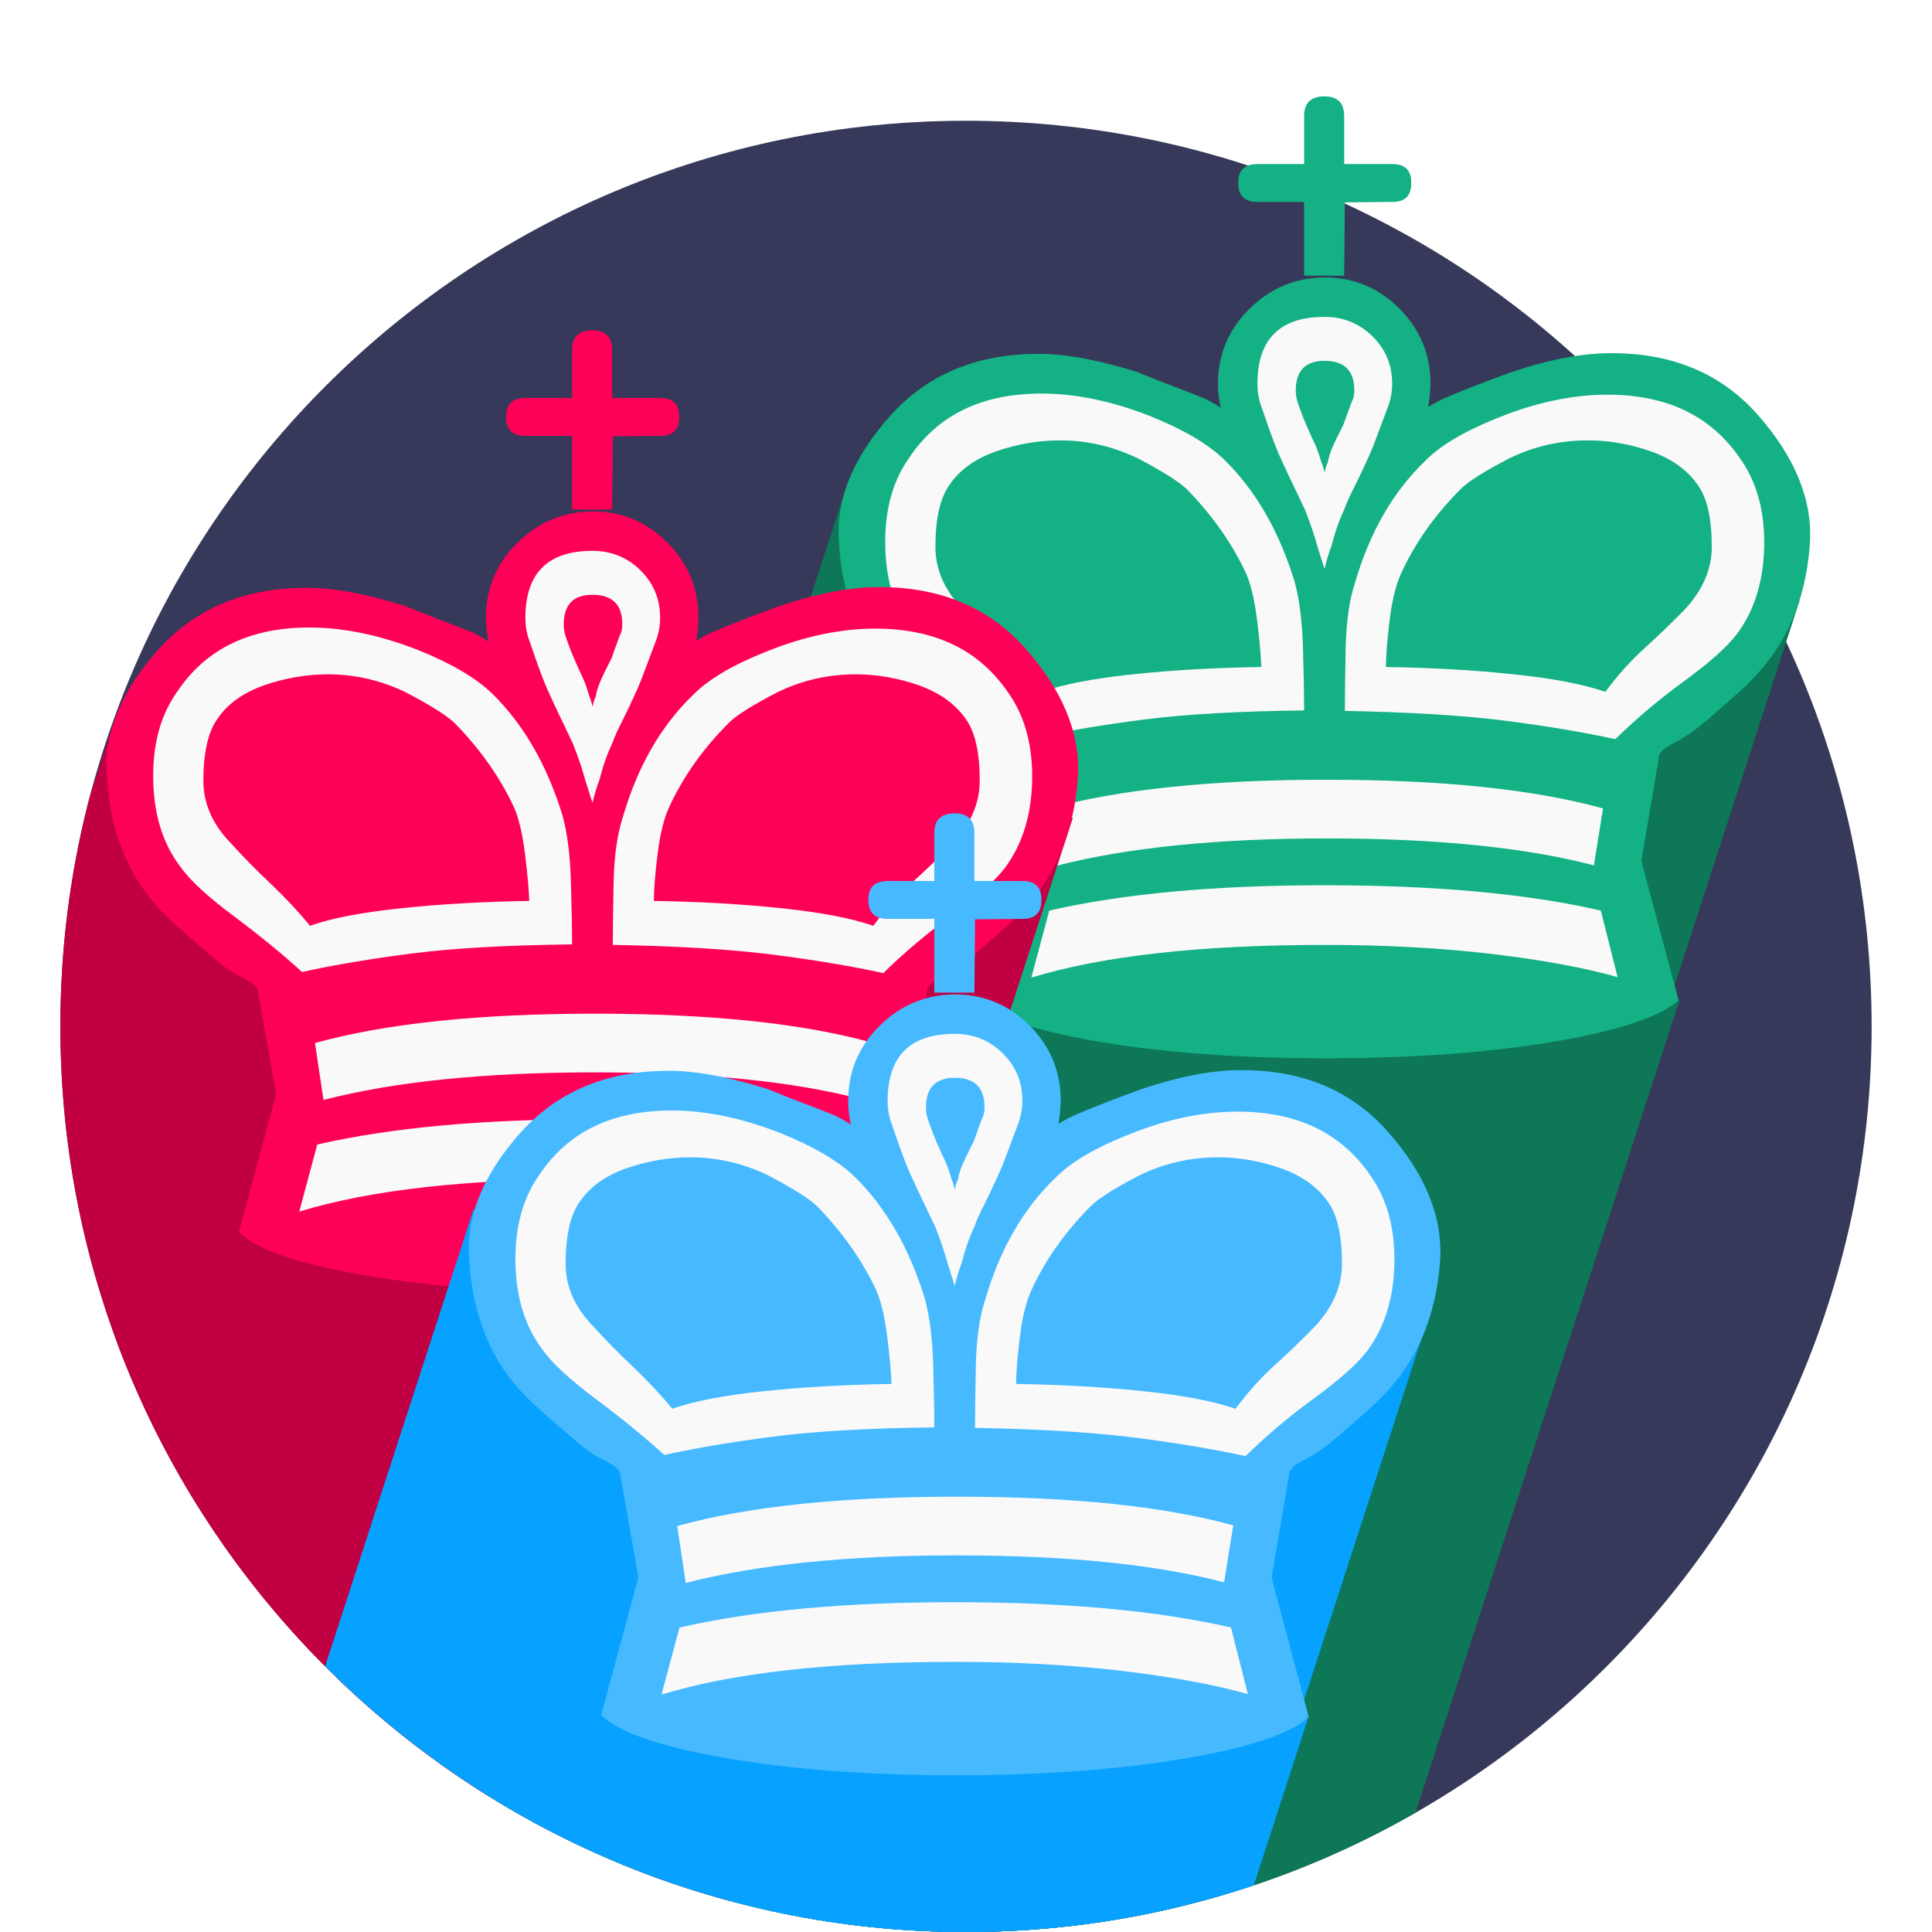
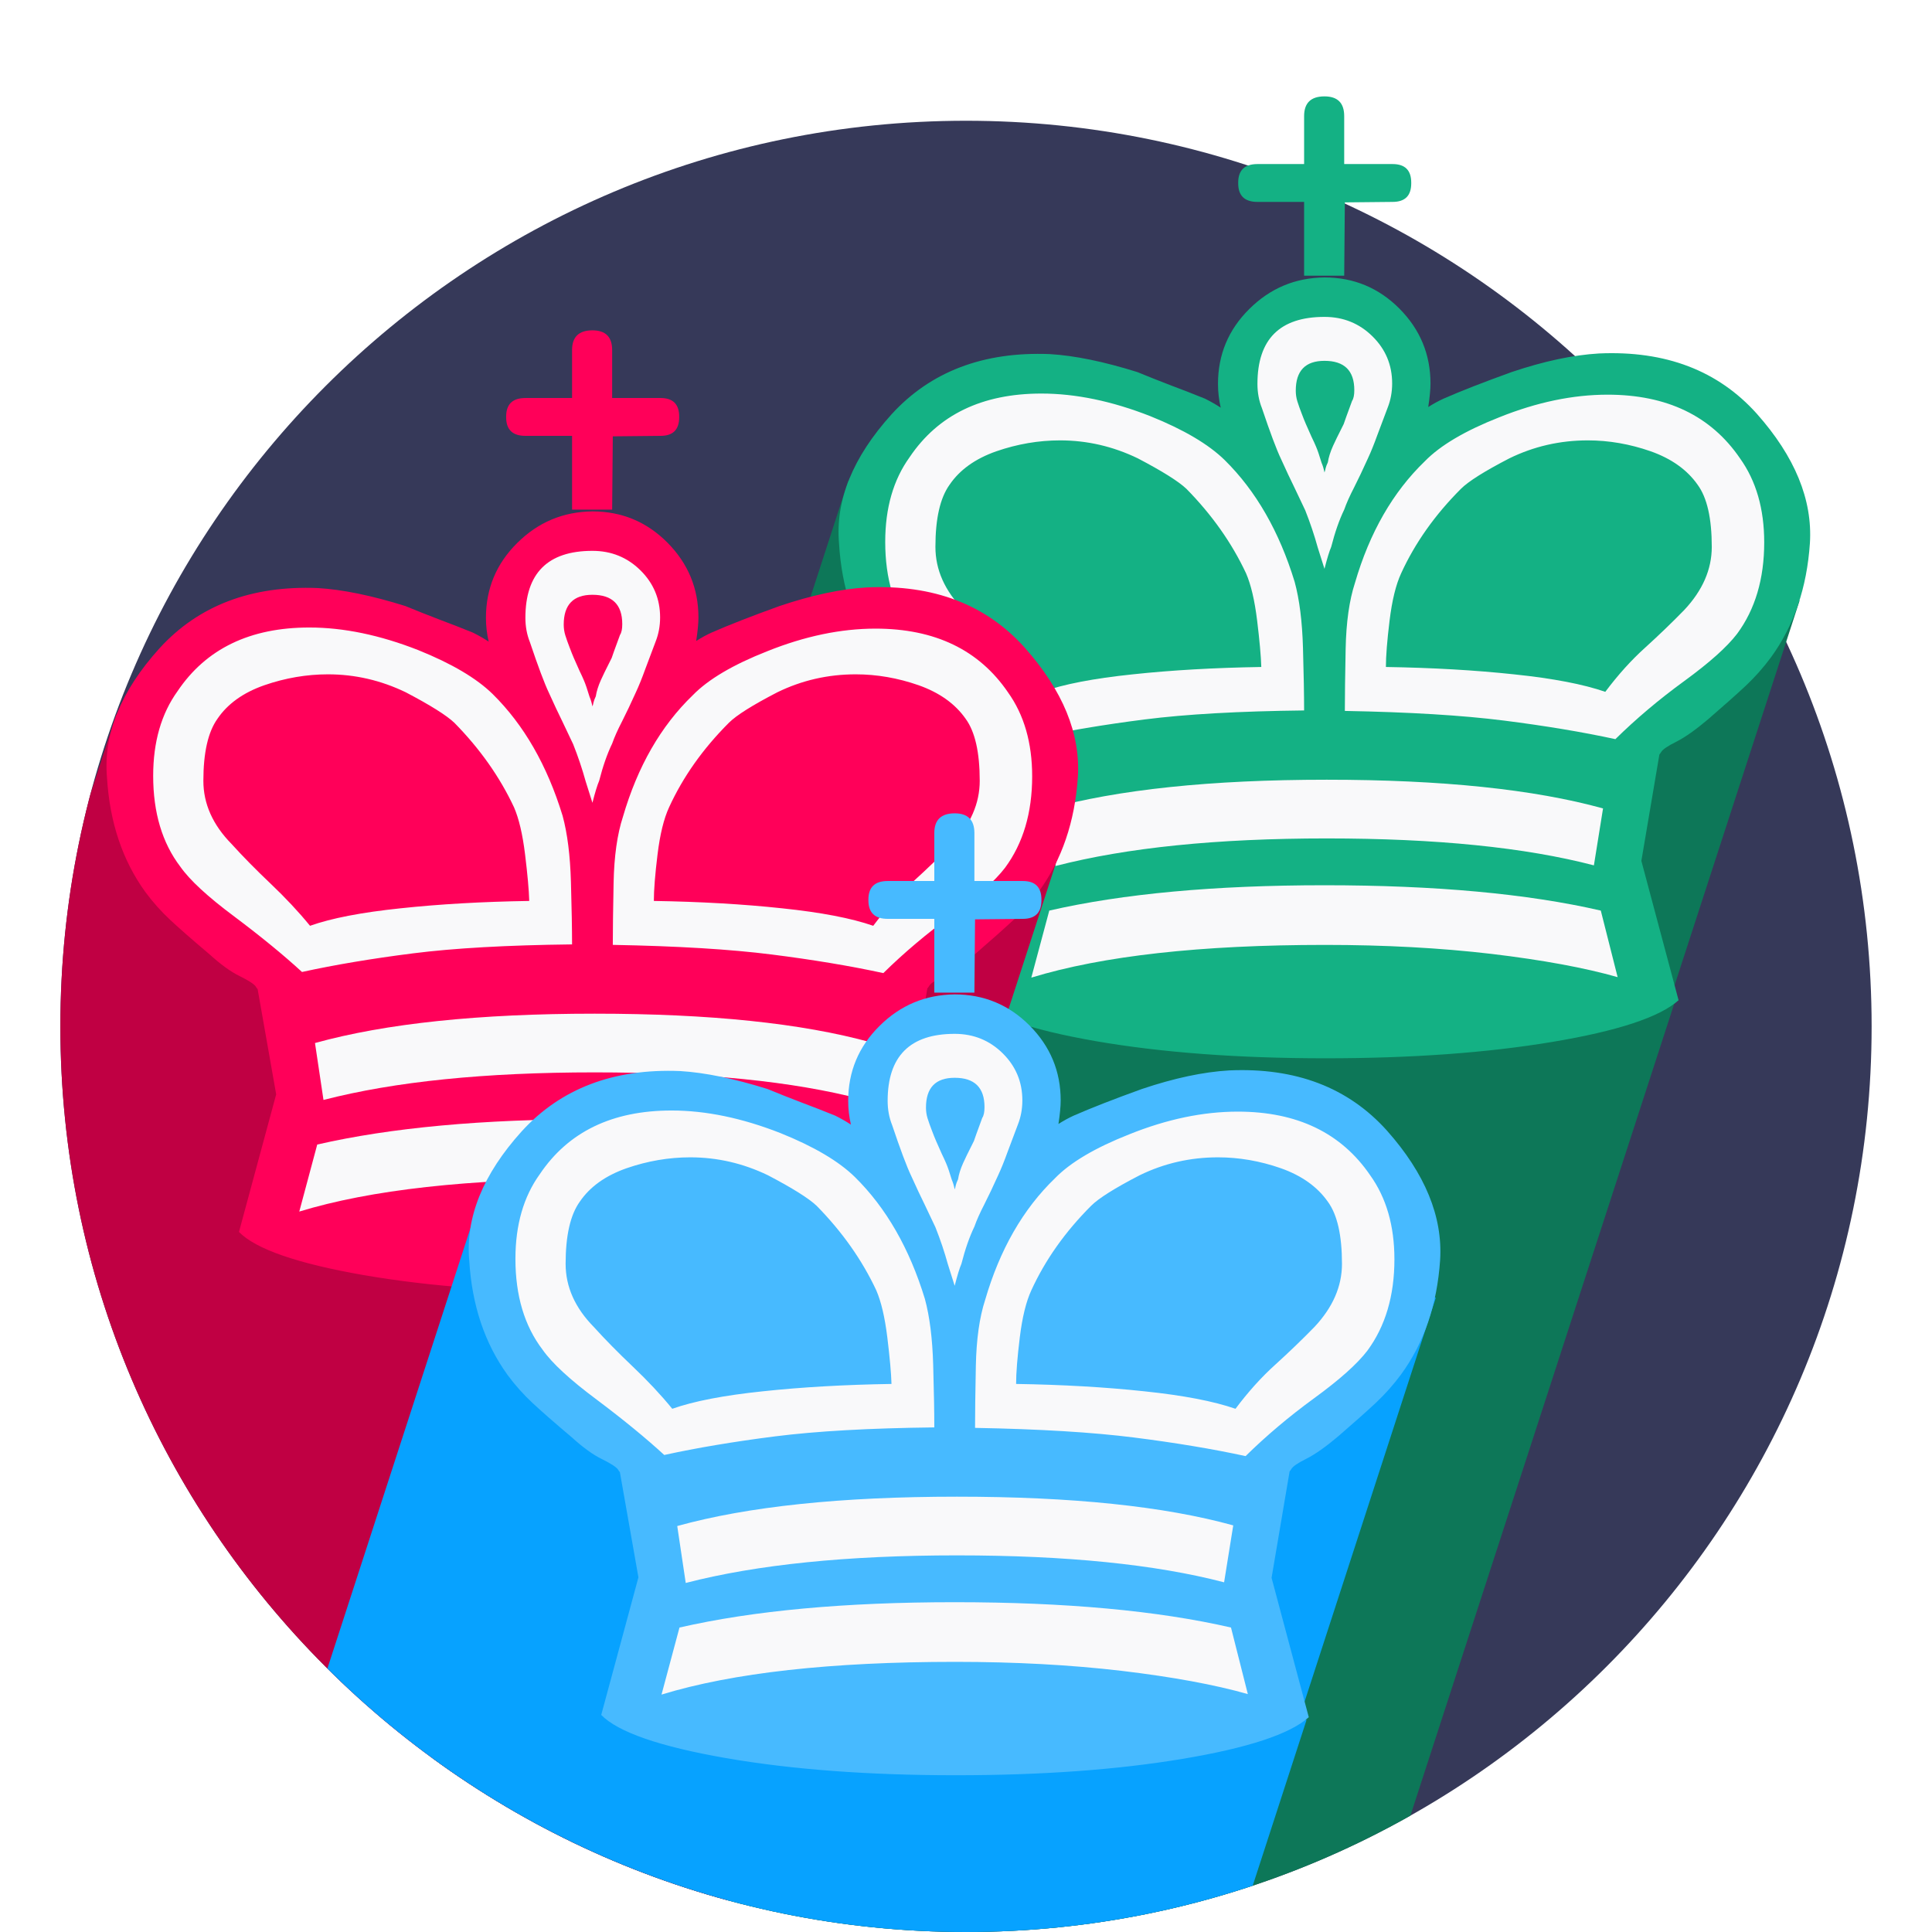
<svg xmlns="http://www.w3.org/2000/svg" height="512" width="512">
  <defs>
-     <g id="c">
+     <g id="d">
      <path d="M13.96-9.77l2.32-8.58-1.16-6.58q-.04 0-.11-.14-.17-.24-1-.65-.83-.4-1.92-1.39-1.54-1.3-2.4-2.1-.87-.81-1.57-1.76-2.14-2.96-2.39-7.14-.35-4.04 3.27-8.05 3.66-4.01 9.88-3.76 2.32.14 5.45 1.12 1.02.42 2.09.83 1.07.4 2.13.83.56.28.98.56-.17-.74-.17-1.48 0-2.74 1.95-4.67 1.95-1.94 4.69-1.97 2.74 0 4.68 1.95 1.93 1.95 1.93 4.66 0 .56-.14 1.47.49-.31.95-.52 1.62-.71 4.25-1.66 3.03-1.02 5.45-1.16 6.22-.28 9.84 3.76 3.56 4.01 3.31 8.06-.28 4.18-2.43 7.13-.7.95-1.58 1.78-.88.82-2.35 2.09-1.16.98-1.97 1.39-.81.4-.95.65-.04.07-.07.1-.04.04-.04.07l-1.12 6.61 2.32 8.69q-1.76 1.58-7.88 2.6-6.11 1.02-14.13 1.02-8.16 0-14.34-1.07-6.19-1.08-7.77-2.69zm23.31-49.61l-.04 4.57h-2.5v-4.6h-2.91q-1.2 0-1.2-1.16v-.04q0-1.16 1.2-1.16h2.91v-2.99q0-1.23 1.27-1.23 1.23 0 1.23 1.23v2.99h3.02q1.16 0 1.16 1.16v.04q0 1.16-1.16 1.16l-2.98.03z" transform="scale(4.25)" />
      <path d="M52.8-18.04l.57-3.55q-6.47-1.79-17.23-1.79-10.83 0-17.44 1.83l.53 3.55q6.65-1.72 16.91-1.72 10.23 0 16.66 1.68zm1.48 6.97l-1.05-4.15Q46.37-16.8 36-16.8q-10.27 0-17.16 1.58l-1.12 4.18q6.68-2.04 18.32-2.04 5.59 0 10.37.56 4.78.57 7.87 1.45zM39.83-30.41q0-1.02.23-2.9t.72-2.94q1.3-2.84 3.73-5.27.7-.7 3.02-1.9 2.29-1.12 4.89-1.12 1.97 0 3.92.68 1.95.69 2.93 2.09.88 1.2.88 3.87 0 2.11-1.72 3.94Q57.3-32.8 56-31.62q-1.3 1.17-2.49 2.76-2.04-.71-5.68-1.09-3.64-.39-8-.46zm-2.56 2.74q6.04.11 9.91.6t6.96 1.16q1.93-1.9 4.29-3.62 2.36-1.72 3.3-2.95 1.69-2.29 1.69-5.7 0-3.13-1.51-5.24-2.71-3.97-8.26-3.97-3.24 0-6.75 1.41-3.2 1.26-4.64 2.74-2.99 2.88-4.36 7.59-.53 1.62-.58 4.11-.05 2.5-.05 3.87zm-2.54-.03q0-1.41-.07-3.89-.07-2.48-.52-4.13-1.44-4.71-4.36-7.59-1.51-1.48-4.64-2.74-3.59-1.41-6.79-1.41-5.55 0-8.22 3.97-1.52 2.11-1.52 5.28 0 3.44 1.69 5.66.88 1.26 3.38 3.12 2.49 1.87 4.21 3.45 3.06-.67 6.91-1.16 3.85-.49 9.93-.56zm-2.67-2.71q-4.39.07-8.03.46-3.64.38-5.64 1.09-1.06-1.3-2.45-2.62-1.39-1.32-2.44-2.48-1.76-1.79-1.76-3.94 0-2.64.88-3.87.95-1.4 2.92-2.09 1.97-.68 3.97-.68 2.53 0 4.85 1.12 2.29 1.2 3.03 1.9 2.39 2.43 3.72 5.27.46 1.06.69 2.94.23 1.88.26 2.9zM36-36.53q.25-.98.42-1.37.35-1.37.81-2.32.21-.6.62-1.39.4-.79.86-1.81.28-.6.59-1.46.32-.86.64-1.7.28-.71.28-1.51 0-1.73-1.23-2.94T36-52.24q-4.18 0-4.18 4.18 0 .81.28 1.51.77 2.29 1.19 3.17.46 1.02.85 1.81.38.79.66 1.39.46 1.16.78 2.32.07.21.42 1.33zm0-6.01q-.07-.35-.18-.6-.21-.7-.35-1.02-.1-.24-.28-.61-.17-.37-.35-.79-.11-.25-.26-.65-.16-.41-.27-.76-.1-.32-.1-.67 0-1.86 1.79-1.86 1.86 0 1.86 1.83 0 .46-.14.67-.49 1.33-.52 1.44-.53 1.05-.67 1.37-.25.56-.32 1.02-.1.21-.14.37-.03.16-.07.26z" fill="#f9f9fa" transform="scale(4.25)" />
    </g>
-     <clipPath id="a">
+     <clipPath id="b">
      <circle r="240" cy="272" cx="256" />
    </clipPath>
-     <g id="b" stroke-width="0">
-       <path transform="rotate(18)" d="M0 0h200v512H0z" />
-       <path transform="rotate(18)" d="M52 60h200v512H52z" />
-       <path transform="rotate(18)" d="M121.5-55h128V73h-128z" />
-     </g>
+     <clipPath id="a" transform="rotate(18)">
+       <path d="M240 16h200v512H240z" />
+       <path d="M291 80h200v512H291z" />
+       <path d="M361-37h128V91H361z" />
+     </clipPath>
+     <path id="c" clip-path="url(#a)" d="M0 0h512v512H0z" />
  </defs>
-   <rect width="100%" height="100%" fill="#363959" clip-path="url(#a)" />
+   <rect width="100%" height="100%" fill="#363959" clip-path="url(#b)" />
  <g fill="#0d7758">
-     <g clip-path="url(#a)">
-       <use href="#b" x="224" y="130" />
+     <g clip-path="url(#b)">
+       <use href="#c" x="1.5" y="38" />
    </g>
    <path d="M355.172 119.608l121.736 39.555-39.555 121.735-121.735-39.554z" />
  </g>
-   <use href="#c" x="198" y="306" fill="#14b184" />
-   <g fill="#c00043" clip-path="url(#a)">
-     <use href="#b" x="30" y="192" />
+   <use href="#d" x="198" y="306" fill="#14b184" />
+   <g fill="#c00043" clip-path="url(#b)">
+     <use href="#c" x="-192.5" y="100" />
  </g>
-   <use href="#c" x="4" y="368" fill="#ff0059" />
-   <g fill="#07a2ff" clip-path="url(#a)">
-     <use href="#b" x="125.5" y="320.5" />
+   <use href="#d" x="4" y="368" fill="#ff0059" />
+   <g fill="#07a2ff" clip-path="url(#b)">
+     <use href="#c" x="-96" y="228" />
  </g>
-   <use href="#c" x="100" y="496" fill="#47baff" />
+   <use href="#d" x="100" y="496" fill="#47baff" />
</svg>
